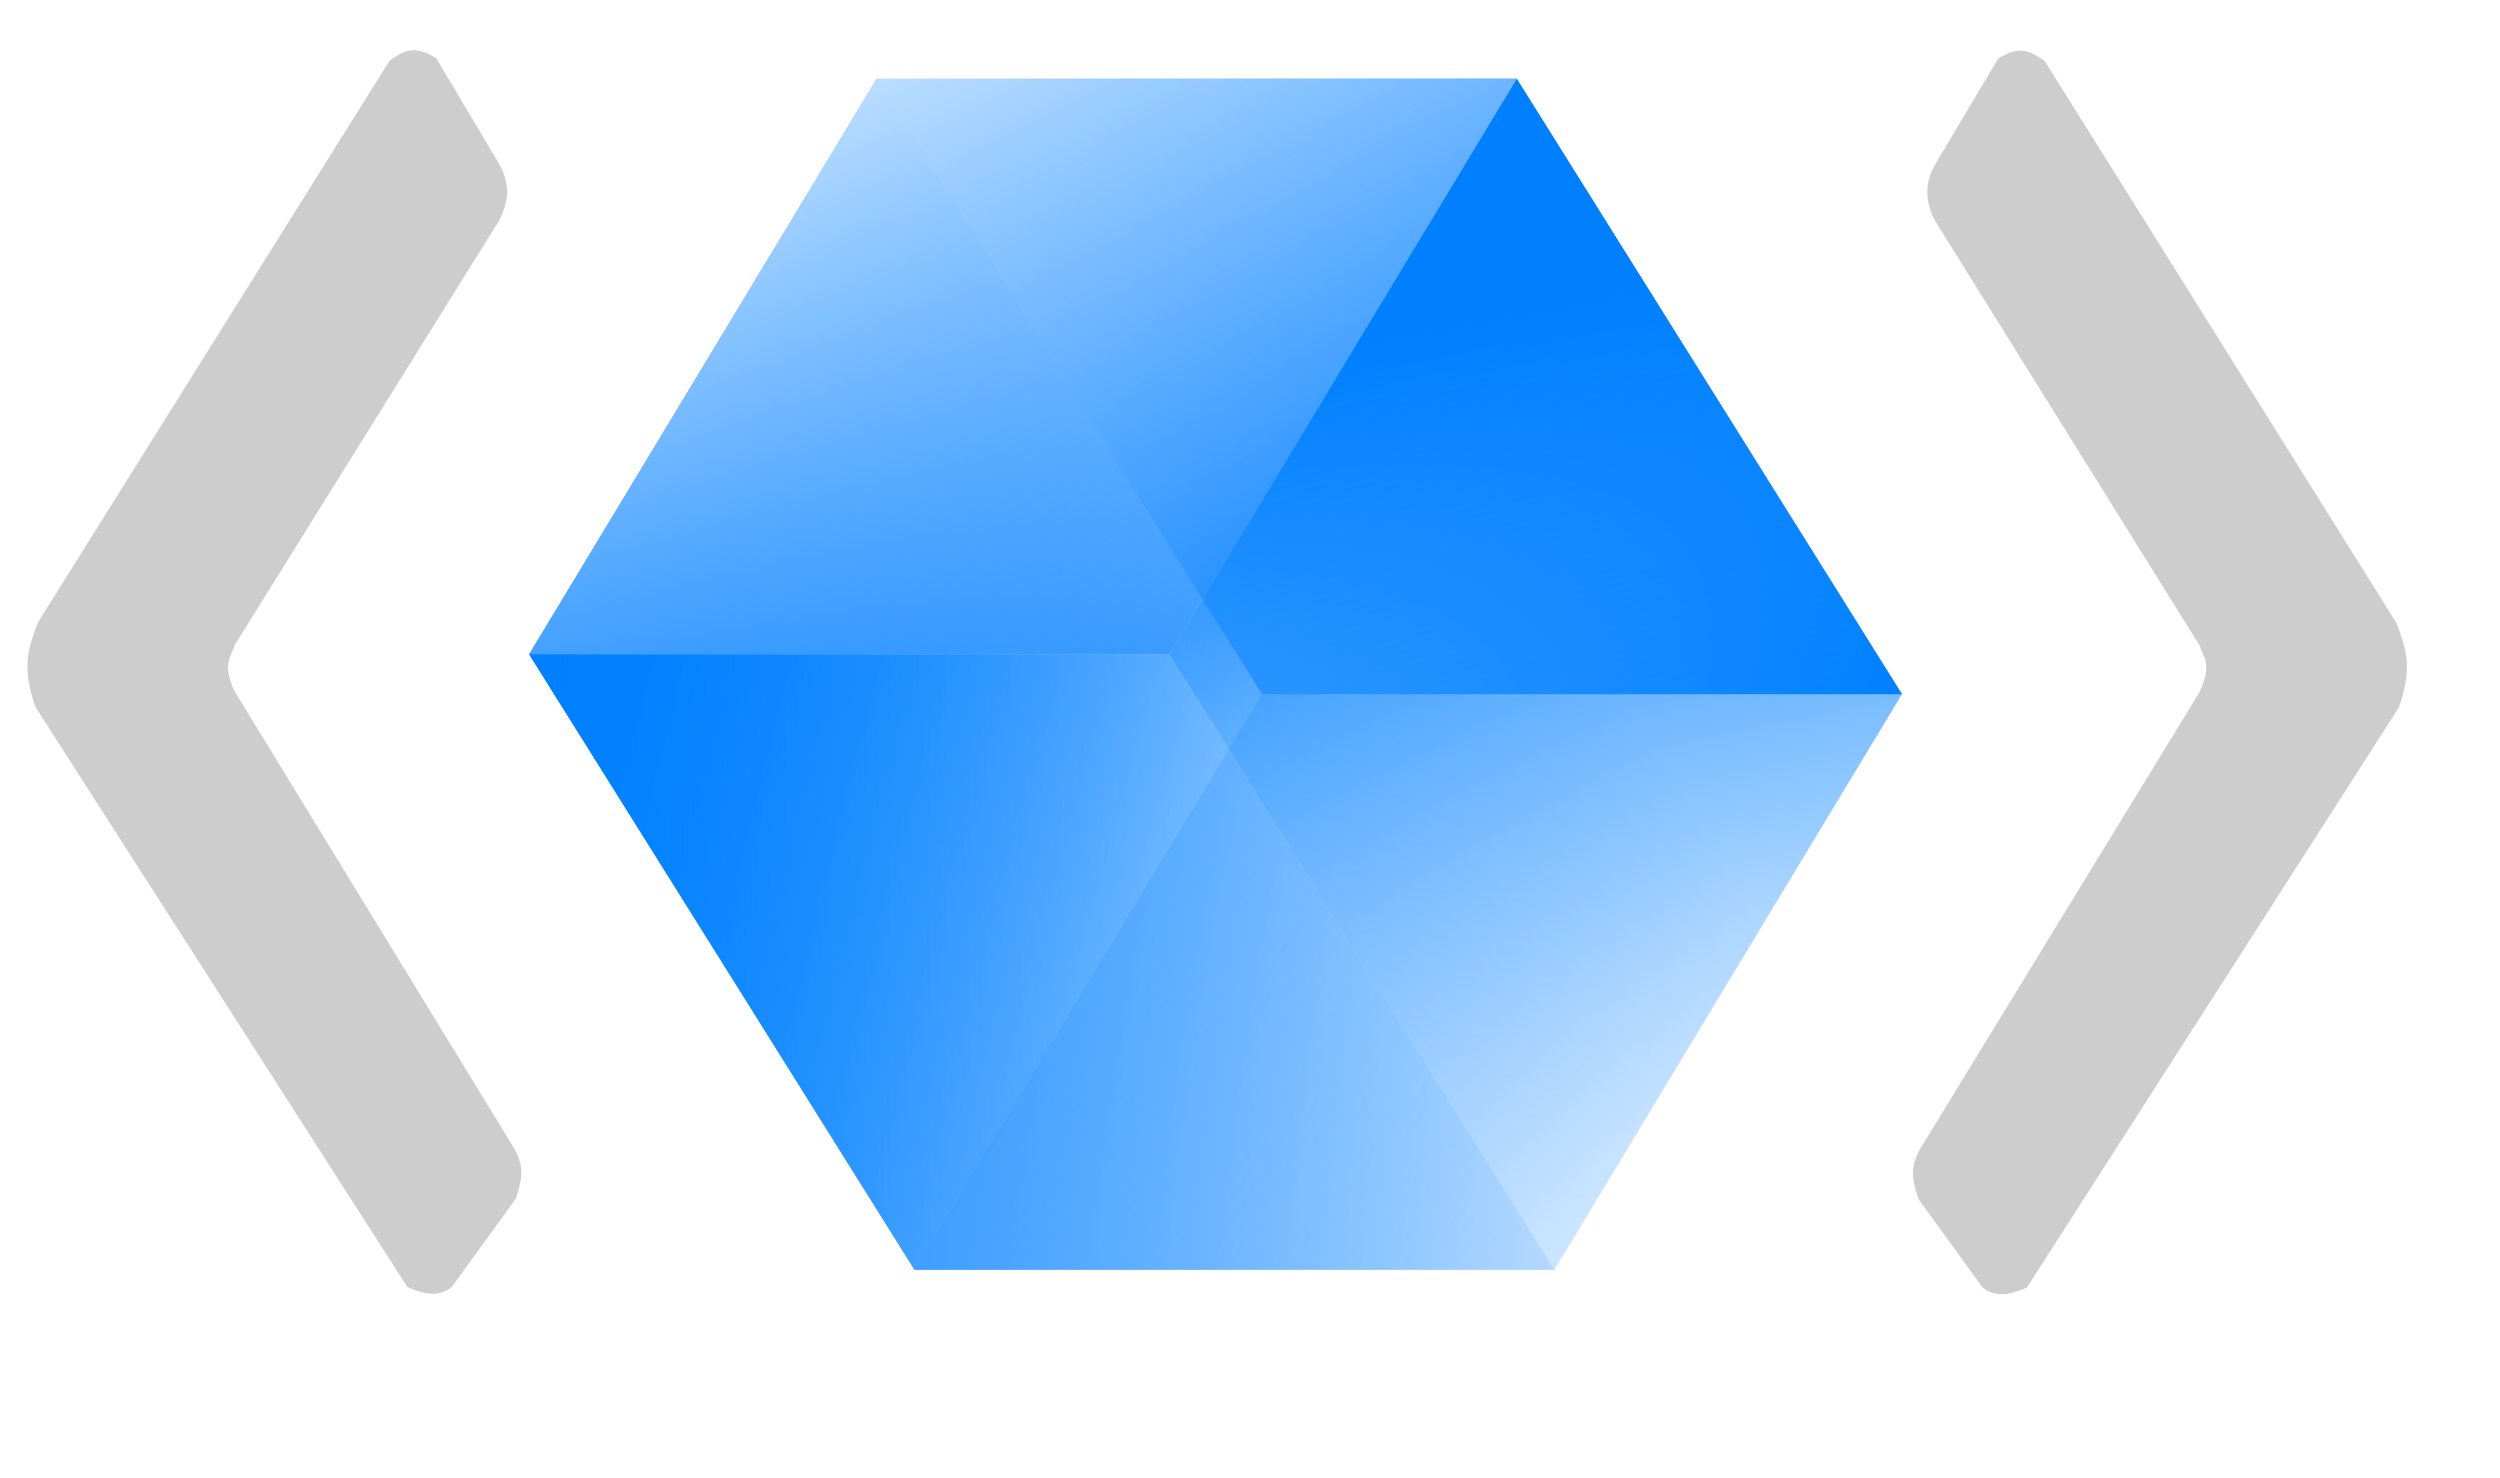
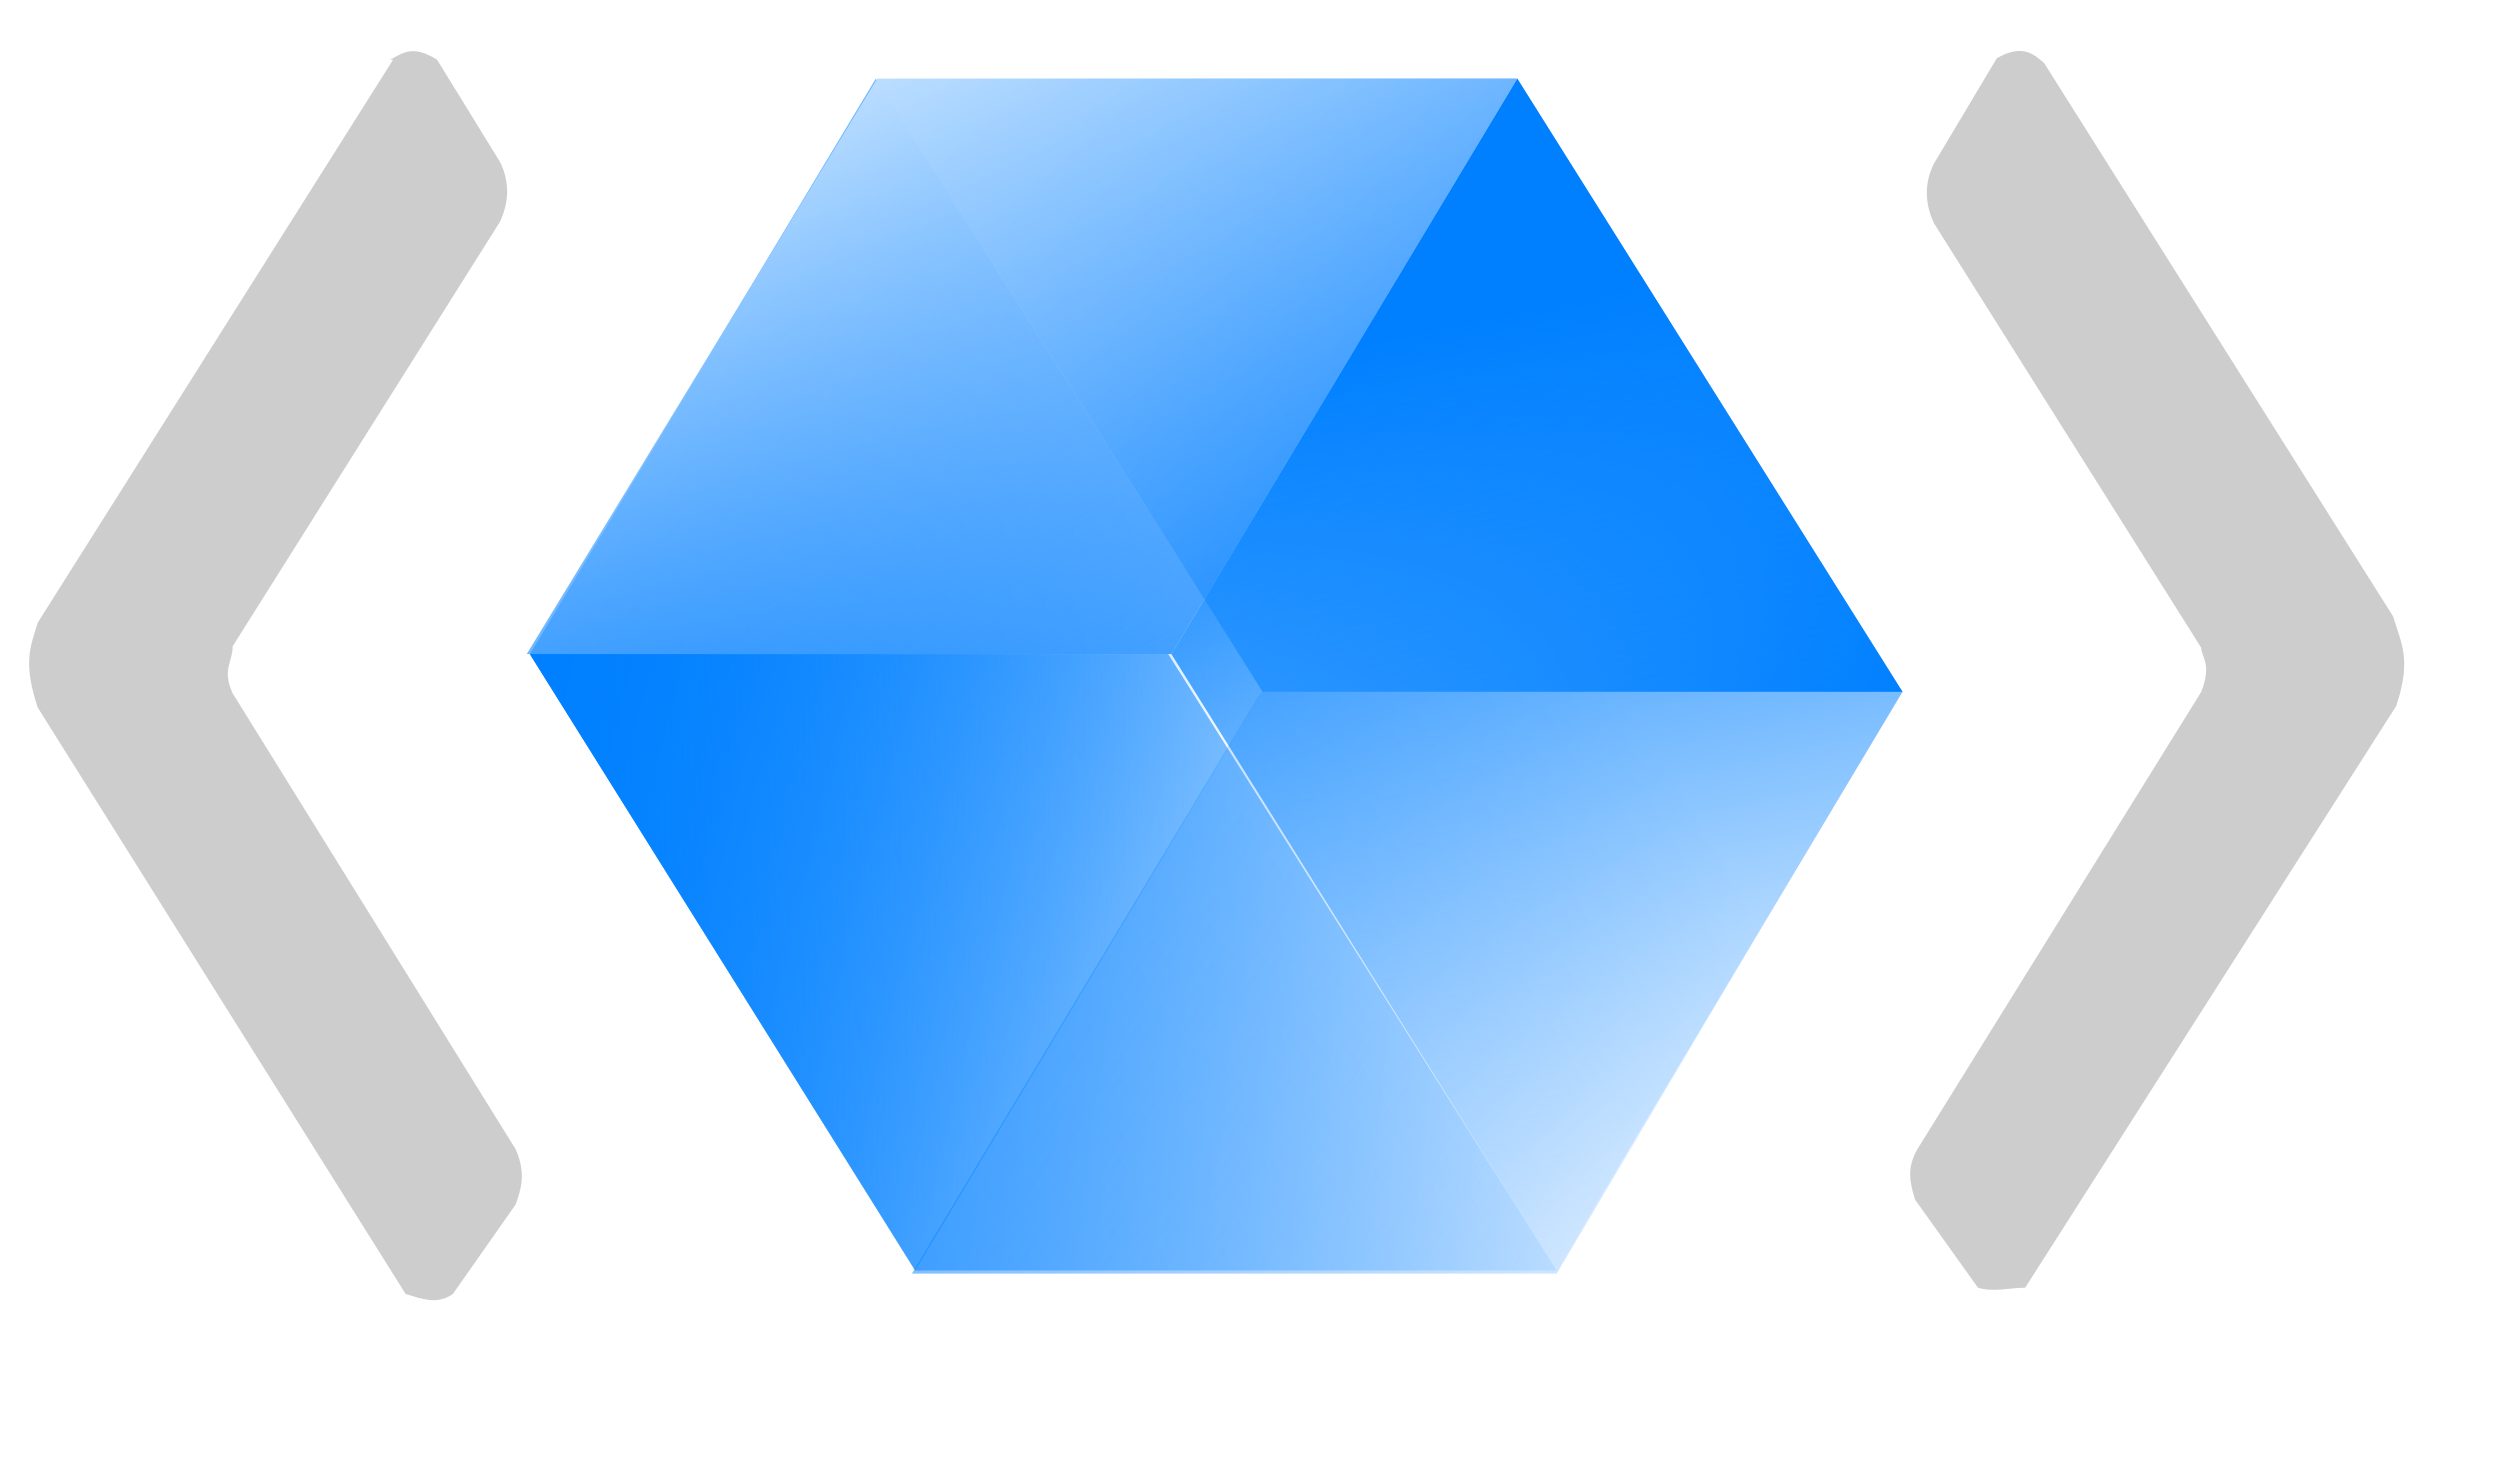
- <svg xmlns="http://www.w3.org/2000/svg" xmlns:xlink="http://www.w3.org/1999/xlink" id="svg2816" version="1.1" width="159" height="94" preserveAspectRatio="xMidYMid">
-   <defs id="defs2820">
-     <linearGradient id="linearGradient3613">
-       <stop style="stop-color:#81bfff;stop-opacity:1;" offset="0" id="stop3615" />
-       <stop style="stop-color:#ffffff;stop-opacity:1;" offset="1" id="stop3617" />
+ <svg xmlns="http://www.w3.org/2000/svg" xmlns:xlink="http://www.w3.org/1999/xlink" width="159" height="94" preserveAspectRatio="xMidYMid">
+   <defs>
+     <linearGradient id="b">
+       <stop offset="0" stop-color="#81bfff" />
+       <stop offset="1" stop-color="#fff" />
    </linearGradient>
-     <linearGradient id="linearGradient3719">
-       <stop style="stop-color:#0080ff;stop-opacity:1;" offset="0" id="stop3721" />
-       <stop style="stop-color:#0080ff;stop-opacity:0;" offset="1" id="stop3723" />
+     <linearGradient id="f">
+       <stop offset="0" stop-color="#0080ff" />
+       <stop offset="1" stop-color="#0080ff" stop-opacity="0" />
    </linearGradient>
-     <linearGradient id="linearGradient3711">
-       <stop style="stop-color:#0080ff;stop-opacity:1;" offset="0" id="stop3713" />
-       <stop style="stop-color:#0080ff;stop-opacity:0;" offset="1" id="stop3715" />
+     <linearGradient id="e">
+       <stop offset="0" stop-color="#0080ff" />
+       <stop offset="1" stop-color="#0080ff" stop-opacity="0" />
    </linearGradient>
-     <linearGradient id="linearGradient3703">
-       <stop style="stop-color:#0080ff;stop-opacity:1;" offset="0" id="stop3705" />
-       <stop style="stop-color:#0080ff;stop-opacity:0.125;" offset="1" id="stop3707" />
+     <linearGradient id="d">
+       <stop offset="0" stop-color="#0080ff" />
+       <stop offset="1" stop-color="#0080ff" stop-opacity=".1" />
    </linearGradient>
-     <linearGradient id="linearGradient3695">
-       <stop style="stop-color:#0080ff;stop-opacity:1;" offset="0" id="stop3697" />
-       <stop style="stop-color:#0080ff;stop-opacity:0;" offset="1" id="stop3699" />
+     <linearGradient id="c">
+       <stop offset="0" stop-color="#0080ff" />
+       <stop offset="1" stop-color="#0080ff" stop-opacity="0" />
    </linearGradient>
-     <linearGradient id="linearGradient3610">
-       <stop id="stop3612" offset="0" style="stop-color:#007eff;stop-opacity:0.733;" />
-       <stop id="stop3614" offset="1" style="stop-color:#baddff;stop-opacity:1;" />
+     <linearGradient id="a">
+       <stop offset="0" stop-color="#007eff" stop-opacity=".7" />
+       <stop offset="1" stop-color="#baddff" />
    </linearGradient>
-     <linearGradient gradientUnits="userSpaceOnUse" y2="5" x2="56.188" y1="41.614" x1="74.072" id="linearGradient3616" xlink:href="#linearGradient3610" />
-     <linearGradient gradientTransform="translate(24.50305,39.14855)" y2="12.182" x2="83.226" y1="41.614" x1="33.656" gradientUnits="userSpaceOnUse" id="linearGradient3620" xlink:href="#linearGradient3613" />
-     <linearGradient xlink:href="#linearGradient3695" id="linearGradient3701" x1="120.966" y1="44.149" x2="55.766" y2="5" gradientUnits="userSpaceOnUse" />
-     <linearGradient xlink:href="#linearGradient3703" id="linearGradient3709" x1="33.656" y1="41.614" x2="98.857" y2="80.763" gradientUnits="userSpaceOnUse" />
-     <linearGradient xlink:href="#linearGradient3711" id="linearGradient3717" x1="33.656" y1="42.882" x2="80.269" y2="42.882" gradientUnits="userSpaceOnUse" />
-     <linearGradient xlink:href="#linearGradient3719" id="linearGradient3725" x1="87.028" y1="21.899" x2="99.139" y2="80.763" gradientUnits="userSpaceOnUse" />
+     <linearGradient id="l" x1="74.1" x2="56.2" y1="41.6" y2="5" gradientUnits="userSpaceOnUse" xlink:href="#a" />
+     <linearGradient id="g" x1="33.7" x2="83.2" y1="41.6" y2="12.2" gradientTransform="translate(24.5 39.1)" gradientUnits="userSpaceOnUse" xlink:href="#b" />
+     <linearGradient id="h" x1="121" x2="55.8" y1="44.1" y2="5" xlink:href="#c" gradientUnits="userSpaceOnUse" />
+     <linearGradient id="j" x1="33.7" x2="98.9" y1="41.6" y2="80.8" xlink:href="#d" gradientUnits="userSpaceOnUse" />
+     <linearGradient id="k" x1="33.7" x2="80.3" y1="42.9" y2="42.9" xlink:href="#e" gradientUnits="userSpaceOnUse" />
+     <linearGradient id="i" x1="87" x2="99.1" y1="21.9" y2="80.8" xlink:href="#f" gradientUnits="userSpaceOnUse" />
  </defs>
-   <path id="path2828" d="m 24.785,3.845 c 0.766,-0.486 1.465,-1.107 2.957,-0.141 l 3.943,6.619 c 0.658,1.103 0.84,2.325 0,3.802 L 14.927,41.022 c -0.208,0.73 -0.836,1.168 0,2.957 L 32.671,72.989 c 0.799,1.33 0.434,2.273 0.141,3.239 l -4.084,5.633 c -0.939,0.717 -1.878,0.388 -2.816,-2e-6 L 2.253,44.965 C 1.268,42.15 1.937,40.987 2.394,39.614 L 24.785,3.845 z" style="fill:#cdcdcd;fill-opacity:1;stroke:none" />
-   <path style="fill:#cdcdcd;fill-opacity:1;stroke:none" d="m 130.038,3.874 c -0.766,-0.486 -1.465,-1.107 -2.957,-0.141 l -3.943,6.619 c -0.658,1.103 -0.84,2.325 0,3.802 l 16.758,26.897 c 0.208,0.73 0.836,1.168 0,2.957 l -17.744,29.009 c -0.799,1.33 -0.434,2.273 -0.141,3.239 l 4.084,5.633 c 0.939,0.717 1.878,0.388 2.816,-2e-6 l 23.658,-36.895 c 0.985,-2.816 0.317,-3.978 -0.141,-5.351 L 130.038,3.874 z" id="path3602" />
-   <path style="fill:url(#linearGradient3620);fill-opacity:1;stroke:none" d="m 80.269,44.149 40.698,0 -22.109,36.614 -40.698,0 22.109,-36.614 z" id="path3618" />
-   <path style="fill:url(#linearGradient3701);fill-opacity:1;stroke:none" d="M 80.269,44.149 55.766,5 l 40.698,0 24.503,39.149 -40.698,0" id="path3638" />
-   <path style="fill:url(#linearGradient3725);fill-opacity:1;stroke:none" d="M 120.966,44.149 96.463,5 74.354,41.614 98.857,80.763 120.966,44.149" id="path3640" />
-   <path style="fill:url(#linearGradient3709);fill-opacity:1;stroke:none" d="m 98.857,80.763 -24.503,-39.149 -40.698,0 24.503,39.149 40.698,0" id="path3642" />
-   <path style="fill:url(#linearGradient3717);fill-opacity:1;stroke:none" d="M 58.16,80.763 33.656,41.614 55.766,5 80.269,44.149 z" id="path3644" />
-   <path id="rect3607" d="m 55.766,5 40.698,0 -22.109,36.614 -40.698,0 22.109,-36.614 z" style="fill:url(#linearGradient3616);fill-opacity:1;stroke:none;stroke-opacity:1" />
+   <path fill="#cdcdcd" d="M24.8 3.8c.8-.4 1.4-1 3 0l4 6.5c.5 1 .7 2.3 0 3.8l-17 27c0 1-.7 1.5 0 3l18 29c.7 1.6.3 2.6 0 3.5l-4 5.7c-1 .7-2 .3-3 0L2.4 45c-1-3-.4-4 0-5.4L25 3.8zM130 4c-.7-.6-1.4-1.2-3-.3l-4 6.7c-.5 1-.7 2.3 0 3.8l17 27c0 .6.7 1 0 2.8l-18 29c-.8 1.3-.5 2.3-.2 3.3l4 5.6c1 .3 2 0 3 0l23.6-37c1-3 .3-4-.2-5.7L130 4z" />
+   <path fill="url(#g)" d="M80.3 44H121L99 81H58l22-36.7z" />
+   <path fill="url(#h)" d="M80.3 44L55.8 5h40.7L121 44H80.3" />
+   <path fill="url(#i)" d="M121 44L96.5 5l-22 36.6L99 80.8 121 44" />
+   <path fill="url(#j)" d="M99 80.8L74.3 41.6H33.7l24.5 39.2H99" />
+   <path fill="url(#k)" d="M58.2 80.8L33.7 41.6 55.7 5l24.6 39z" />
+   <path fill="url(#l)" d="M55.8 5h40.7l-22 36.6h-41L55.8 5z" />
</svg>
